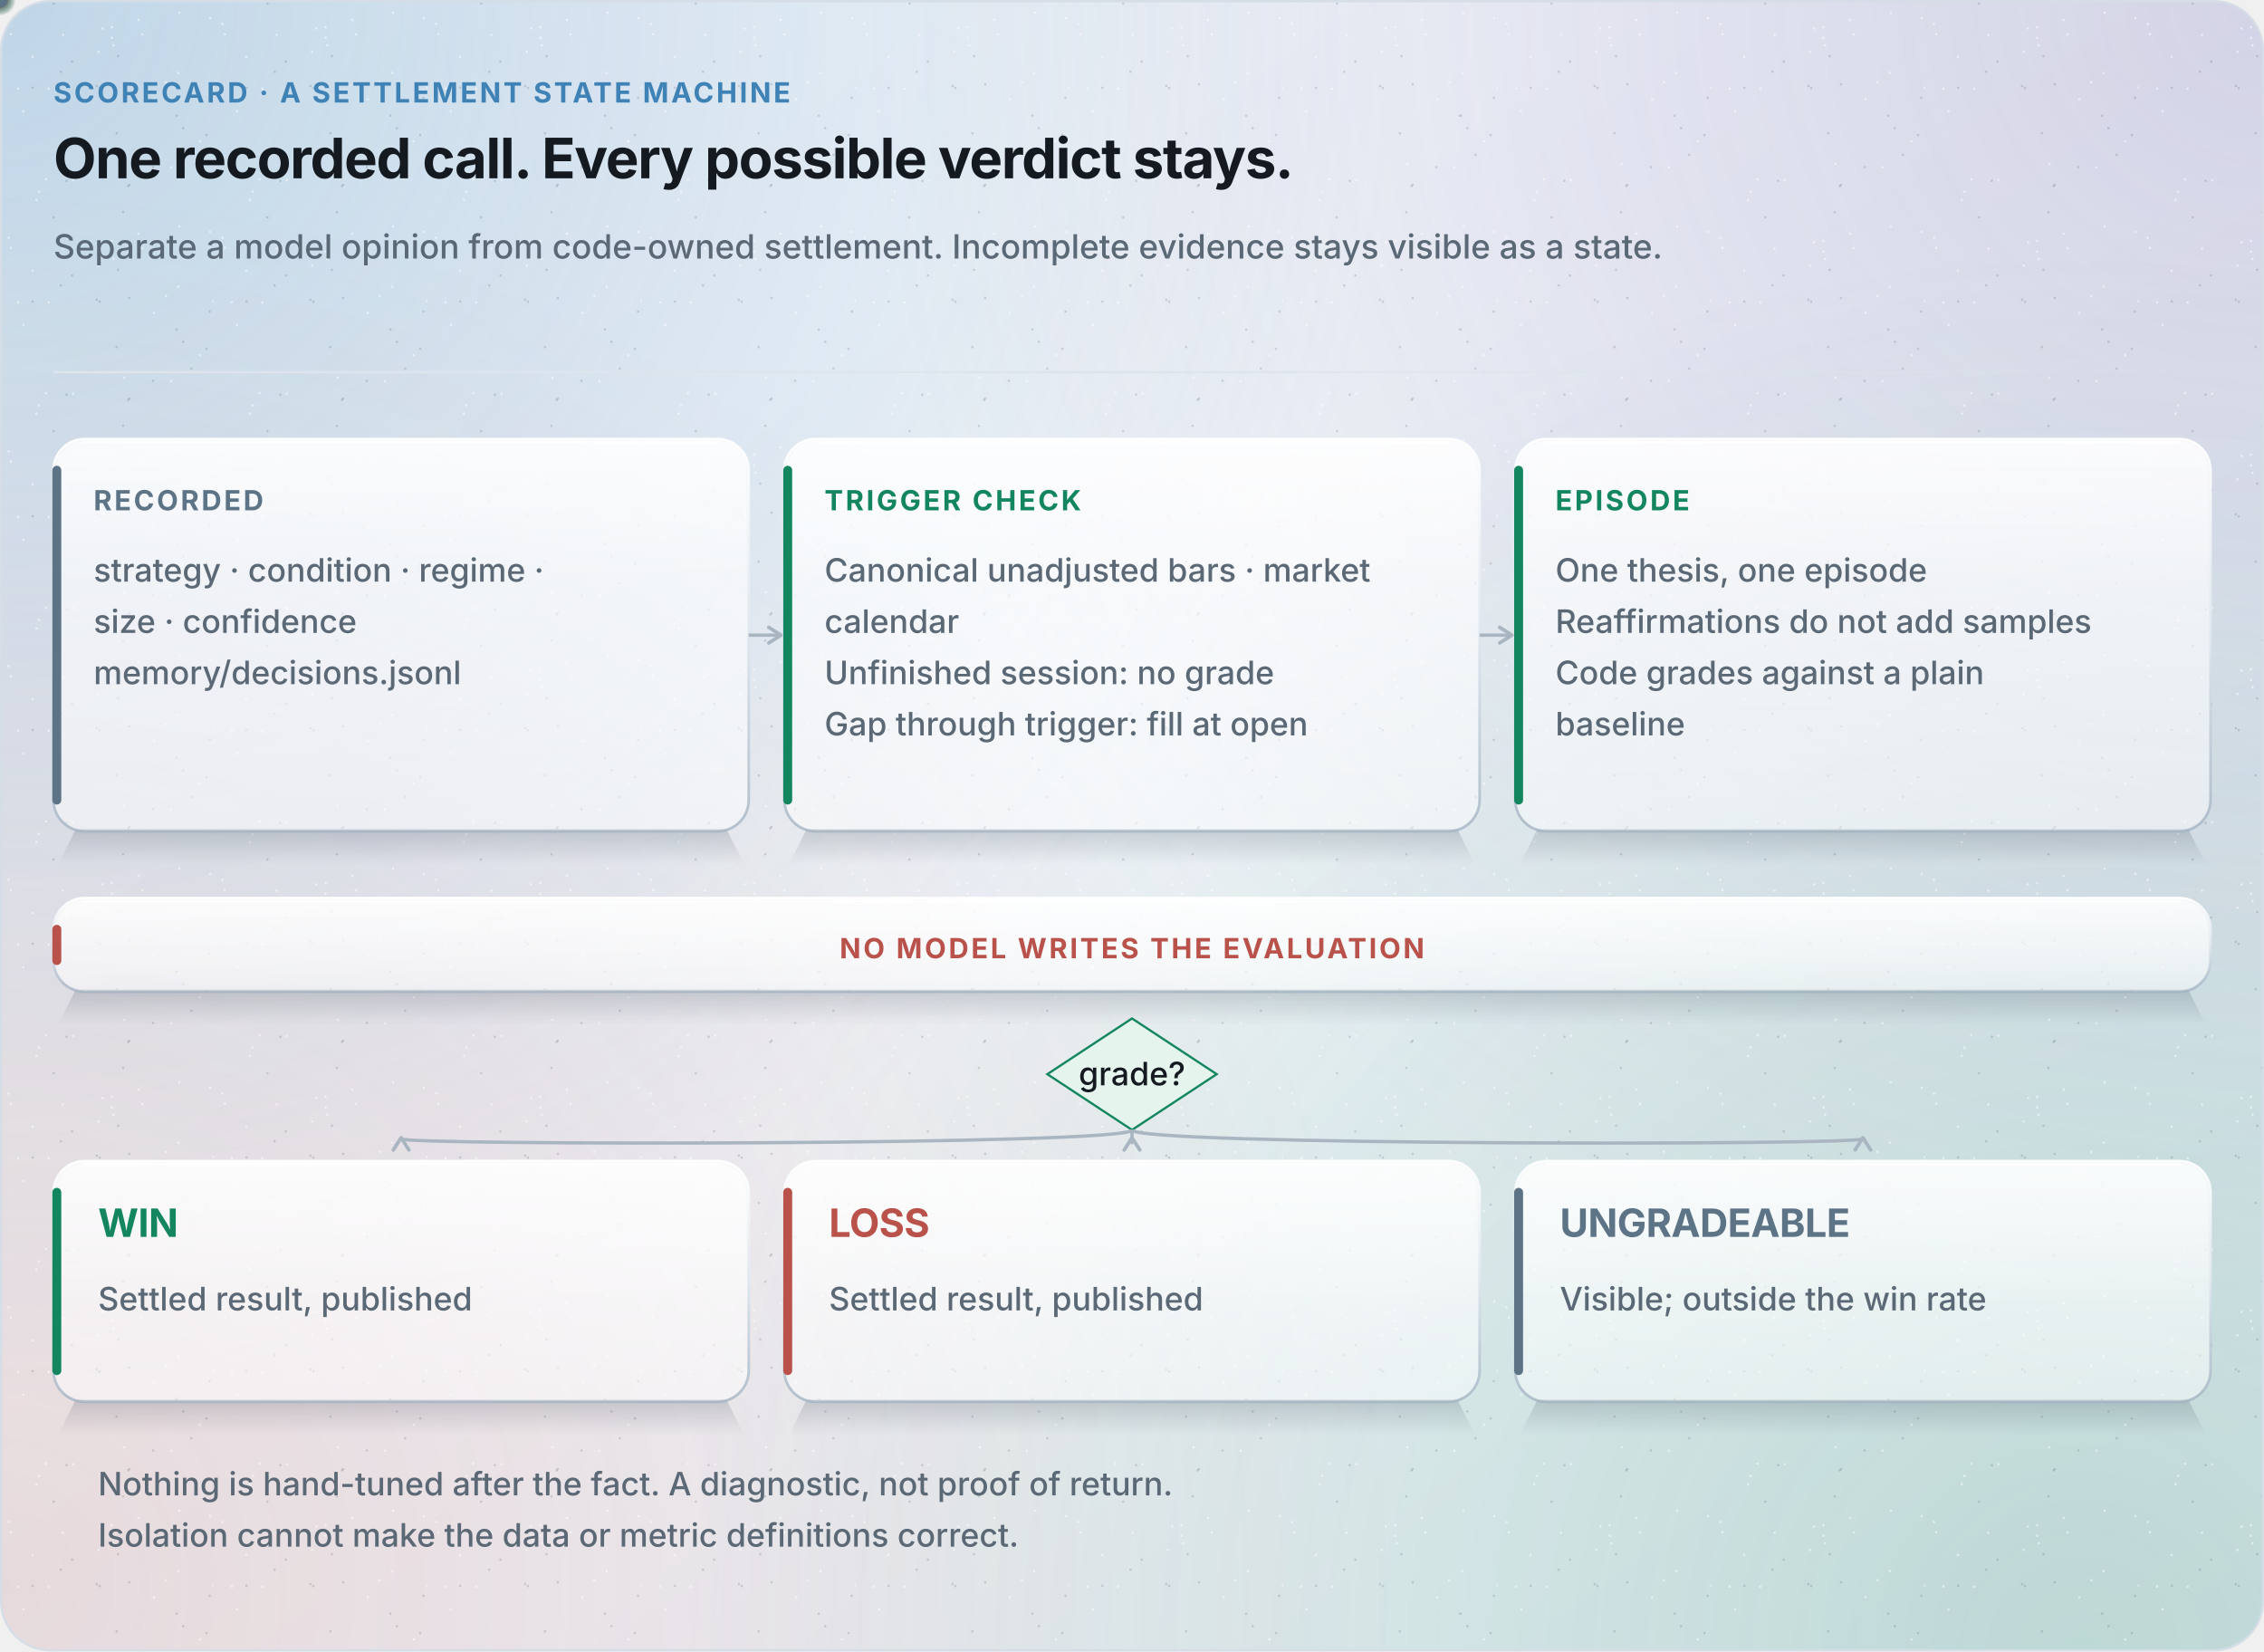
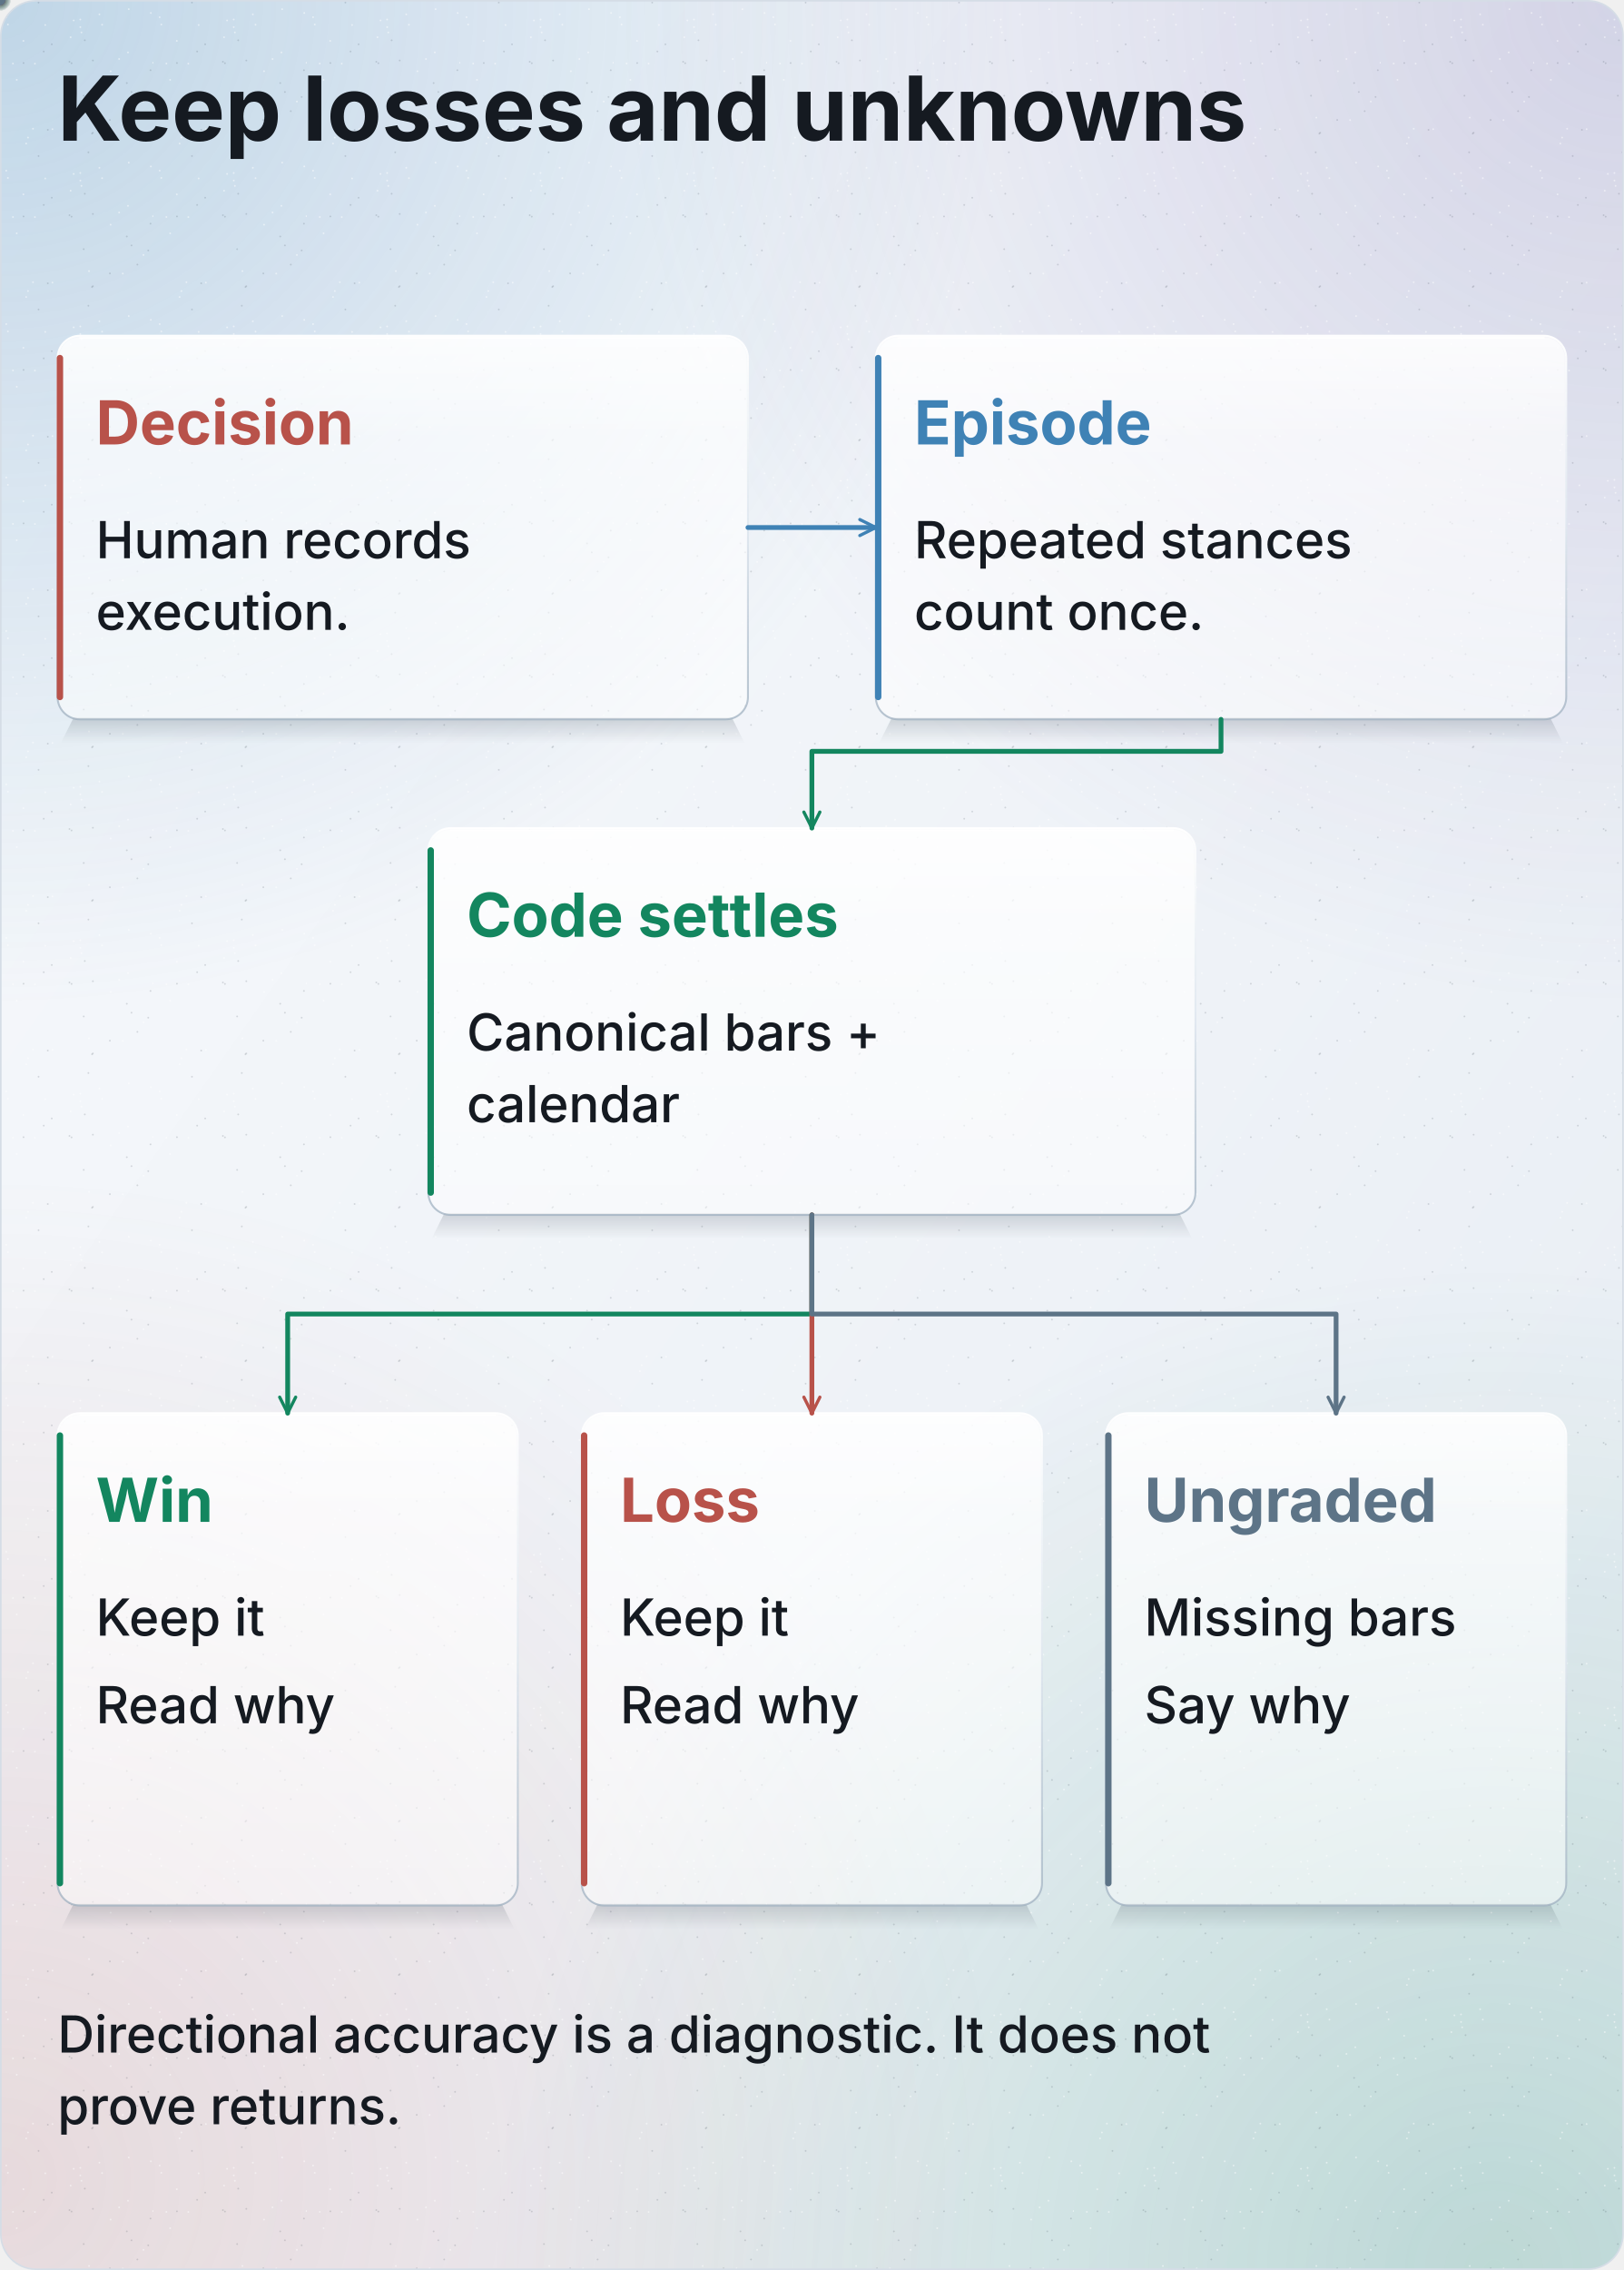
- <svg xmlns="http://www.w3.org/2000/svg" xmlns:xlink="http://www.w3.org/1999/xlink" width="1016" height="741" viewBox="0 0 1016 741" role="img" aria-labelledby="title desc">
+ <svg xmlns="http://www.w3.org/2000/svg" xmlns:xlink="http://www.w3.org/1999/xlink" width="1016" height="1420" viewBox="0 0 1016 1420" role="img" aria-labelledby="title desc">
  <defs>
    <linearGradient id="page" x1="0" y1="0" x2="1" y2="1">
      <stop offset="0" stop-color="#f7f9fc" />
      <stop offset=".6" stop-color="#eef2f7" />
      <stop offset="1" stop-color="#e6ecf3" />
    </linearGradient>
    <radialGradient id="field-blue" cx="0" cy="0" r="629.92" gradientUnits="userSpaceOnUse">
      <stop offset="0" stop-color="#3f82b5" stop-opacity="0.3" />
      <stop offset="1" stop-color="#3f82b5" stop-opacity="0" />
    </radialGradient>
    <radialGradient id="field-violet" cx="1016" cy="0" r="629.92" gradientUnits="userSpaceOnUse">
      <stop offset="0" stop-color="#6f64a8" stop-opacity="0.22" />
      <stop offset="1" stop-color="#6f64a8" stop-opacity="0" />
    </radialGradient>
-     <radialGradient id="field-green" cx="934.72" cy="741" r="629.92" gradientUnits="userSpaceOnUse">
+     <radialGradient id="field-green" cx="934.72" cy="1420" r="629.92" gradientUnits="userSpaceOnUse">
      <stop offset="0" stop-color="#13865f" stop-opacity="0.2" />
      <stop offset="1" stop-color="#13865f" stop-opacity="0" />
    </radialGradient>
-     <radialGradient id="field-warm" cx="0" cy="711.36" r="629.92" gradientUnits="userSpaceOnUse">
+     <radialGradient id="field-warm" cx="0" cy="1363.2" r="629.92" gradientUnits="userSpaceOnUse">
      <stop offset="0" stop-color="#b8524a" stop-opacity="0.16" />
      <stop offset="1" stop-color="#b8524a" stop-opacity="0" />
    </radialGradient>
    <pattern id="grain" width="96" height="96" patternUnits="userSpaceOnUse">
      <circle cx="32.83" cy="80.8" r=".55" fill="#ffffff" fill-opacity=".5" />
      <circle cx="21.85" cy="39.82" r=".55" fill="#ffffff" fill-opacity=".5" />
      <circle cx="29.91" cy="81.24" r=".55" fill="#22303c" fill-opacity=".16" />
      <circle cx="44.21" cy="23.3" r=".55" fill="#ffffff" fill-opacity=".5" />
      <circle cx="94.19" cy="43.92" r=".55" fill="#22303c" fill-opacity=".16" />
      <circle cx="14.73" cy="39.42" r=".55" fill="#22303c" fill-opacity=".16" />
      <circle cx="32.39" cy="27.72" r=".55" fill="#22303c" fill-opacity=".16" />
      <circle cx="44.77" cy="39.54" r=".55" fill="#22303c" fill-opacity=".16" />
      <circle cx="55.71" cy="73.6" r=".55" fill="#ffffff" fill-opacity=".5" />
      <circle cx="80.57" cy="5.74" r=".55" fill="#ffffff" fill-opacity=".5" />
      <circle cx="74.55" cy="36.92" r=".55" fill="#ffffff" fill-opacity=".5" />
      <circle cx="58.13" cy="37.86" r=".55" fill="#22303c" fill-opacity=".16" />
      <circle cx="53.07" cy="25.2" r=".55" fill="#22303c" fill-opacity=".16" />
      <circle cx="27.37" cy="32.22" r=".55" fill="#22303c" fill-opacity=".16" />
      <circle cx="10.47" cy="49.96" r=".55" fill="#ffffff" fill-opacity=".5" />
      <circle cx="24.13" cy="1.62" r=".55" fill="#22303c" fill-opacity=".16" />
      <circle cx="58.11" cy="83.04" r=".55" fill="#22303c" fill-opacity=".16" />
      <circle cx="50.97" cy="20.3" r=".55" fill="#ffffff" fill-opacity=".5" />
      <circle cx="28.31" cy="15.64" r=".55" fill="#ffffff" fill-opacity=".5" />
      <circle cx="82.29" cy="57.54" r=".55" fill="#22303c" fill-opacity=".16" />
      <circle cx="8.11" cy="39.76" r=".55" fill="#ffffff" fill-opacity=".5" />
      <circle cx="50.25" cy="12.22" r=".55" fill="#ffffff" fill-opacity=".5" />
      <circle cx="3.91" cy="10.76" r=".55" fill="#ffffff" fill-opacity=".5" />
      <circle cx="68.77" cy="75.06" r=".55" fill="#22303c" fill-opacity=".16" />
      <circle cx="50.27" cy="16.96" r=".55" fill="#ffffff" fill-opacity=".5" />
      <circle cx="17.53" cy="86.06" r=".55" fill="#ffffff" fill-opacity=".5" />
      <circle cx="79.35" cy="51.96" r=".55" fill="#22303c" fill-opacity=".16" />
      <circle cx="85.97" cy="69.54" r=".55" fill="#22303c" fill-opacity=".16" />
      <circle cx="55.31" cy="95.28" r=".55" fill="#22303c" fill-opacity=".16" />
      <circle cx="20.65" cy="80.54" r=".55" fill="#ffffff" fill-opacity=".5" />
      <circle cx="52.39" cy="59.88" r=".55" fill="#22303c" fill-opacity=".16" />
      <circle cx="62.21" cy="8.98" r=".55" fill="#ffffff" fill-opacity=".5" />
      <circle cx="89.79" cy="63.52" r=".55" fill="#ffffff" fill-opacity=".5" />
      <circle cx="80.09" cy="32.78" r=".55" fill="#ffffff" fill-opacity=".5" />
      <circle cx="4.95" cy="15.32" r=".55" fill="#ffffff" fill-opacity=".5" />
      <circle cx="76.85" cy="75.14" r=".55" fill="#ffffff" fill-opacity=".5" />
      <circle cx="69.23" cy="44.56" r=".55" fill="#ffffff" fill-opacity=".5" />
      <circle cx="57.61" cy="83.58" r=".55" fill="#22303c" fill-opacity=".16" />
      <circle cx="16.39" cy="89.8" r=".55" fill="#ffffff" fill-opacity=".5" />
      <circle cx="92.77" cy="60.66" r=".55" fill="#22303c" fill-opacity=".16" />
      <circle cx="46.11" cy="12.8" r=".55" fill="#ffffff" fill-opacity=".5" />
      <circle cx="14.65" cy="25.58" r=".55" fill="#ffffff" fill-opacity=".5" />
      <circle cx="94.39" cy="8.12" r=".55" fill="#ffffff" fill-opacity=".5" />
      <circle cx="63.89" cy="15.46" r=".55" fill="#ffffff" fill-opacity=".5" />
      <circle cx="43.47" cy="38.64" r=".55" fill="#22303c" fill-opacity=".16" />
      <circle cx="95.85" cy="39.26" r=".55" fill="#ffffff" fill-opacity=".5" />
    </pattern>
    <linearGradient id="glass" x1="0" y1="0" x2="0" y2="1">
      <stop offset="0" stop-color="#ffffff" stop-opacity=".74" />
      <stop offset="1" stop-color="#ffffff" stop-opacity=".48" />
    </linearGradient>
    <linearGradient id="glass-blue" x1="0" y1="0" x2="0" y2="1">
      <stop offset="0" stop-color="#e8f1f8" stop-opacity=".88" />
      <stop offset="1" stop-color="#e8f1f8" stop-opacity=".60" />
    </linearGradient>
    <linearGradient id="glass-green" x1="0" y1="0" x2="0" y2="1">
      <stop offset="0" stop-color="#e6f4ee" stop-opacity=".88" />
      <stop offset="1" stop-color="#e6f4ee" stop-opacity=".60" />
    </linearGradient>
    <linearGradient id="glass-warm" x1="0" y1="0" x2="0" y2="1">
      <stop offset="0" stop-color="#fbecea" stop-opacity=".88" />
      <stop offset="1" stop-color="#fbecea" stop-opacity=".60" />
    </linearGradient>
    <linearGradient id="glass-slate" x1="0" y1="0" x2="0" y2="1">
      <stop offset="0" stop-color="#eaeef2" stop-opacity=".88" />
      <stop offset="1" stop-color="#eaeef2" stop-opacity=".60" />
    </linearGradient>
    <linearGradient id="glass-violet" x1="0" y1="0" x2="0" y2="1">
      <stop offset="0" stop-color="#efedf7" stop-opacity=".88" />
      <stop offset="1" stop-color="#efedf7" stop-opacity=".60" />
    </linearGradient>
    <linearGradient id="sheen" x1="0" y1="0" x2="0" y2="1">
      <stop offset="0" stop-color="#ffffff" stop-opacity=".55" />
      <stop offset="1" stop-color="#ffffff" stop-opacity="0" />
    </linearGradient>
    <linearGradient id="rim" x1="0" y1="0" x2="0" y2="1">
      <stop offset="0" stop-color="#ffffff" stop-opacity=".95" />
      <stop offset=".5" stop-color="#dfe7ef" stop-opacity=".9" />
      <stop offset="1" stop-color="#9fb0c0" stop-opacity=".75" />
    </linearGradient>
    <linearGradient id="lift" x1="0" y1="0" x2="0" y2="1">
      <stop offset="0" stop-color="#1c2b3a" stop-opacity=".17" />
      <stop offset="1" stop-color="#1c2b3a" stop-opacity="0" />
    </linearGradient>
    <linearGradient id="rule" x1="24" y1="0" x2="992" y2="0" gradientUnits="userSpaceOnUse">
      <stop offset=".5" stop-color="#dde4eb" />
      <stop offset="1" stop-color="#dde4eb" stop-opacity="0" />
    </linearGradient>
    <radialGradient id="glow-blue">
      <stop offset=".4" stop-color="#3f82b5" stop-opacity=".36" />
      <stop offset=".72" stop-color="#3f82b5" stop-opacity=".14" />
      <stop offset="1" stop-color="#3f82b5" stop-opacity="0" />
    </radialGradient>
    <radialGradient id="glow-green">
      <stop offset=".4" stop-color="#13865f" stop-opacity=".36" />
      <stop offset=".72" stop-color="#13865f" stop-opacity=".14" />
      <stop offset="1" stop-color="#13865f" stop-opacity="0" />
    </radialGradient>
    <radialGradient id="glow-warm">
      <stop offset=".4" stop-color="#b8524a" stop-opacity=".36" />
      <stop offset=".72" stop-color="#b8524a" stop-opacity=".14" />
      <stop offset="1" stop-color="#b8524a" stop-opacity="0" />
    </radialGradient>
    <radialGradient id="glow-slate">
      <stop offset=".4" stop-color="#5d7487" stop-opacity=".36" />
      <stop offset=".72" stop-color="#5d7487" stop-opacity=".14" />
      <stop offset="1" stop-color="#5d7487" stop-opacity="0" />
    </radialGradient>
    <radialGradient id="glow-violet">
      <stop offset=".4" stop-color="#6f64a8" stop-opacity=".36" />
      <stop offset=".72" stop-color="#6f64a8" stop-opacity=".14" />
      <stop offset="1" stop-color="#6f64a8" stop-opacity="0" />
    </radialGradient>
+     <marker id="arrow-blue" markerWidth="14" markerHeight="14" refX="12" refY="7" orient="auto" markerUnits="userSpaceOnUse">
+       <path d="M2 2L12 7L2 12" fill="none" stroke="#3f82b5" stroke-width="2" stroke-linecap="round" stroke-linejoin="round" />
+     </marker>
    <marker id="arr" markerWidth="10" markerHeight="10" refX="6" refY="5" orient="auto" markerUnits="userSpaceOnUse">
      <path d="M1 1.5L6.5 5L1 8.5" fill="none" stroke="#a9b6c2" stroke-width="1.6" stroke-linecap="round" stroke-linejoin="round" />
    </marker>
-     <style>text{font-family:-apple-system,BlinkMacSystemFont,"SF Pro Text","Segoe UI",Inter,Roboto,"Helvetica Neue",Arial,sans-serif}.kick{font-size:12.5px;font-weight:700}.title{font-size:25px;font-weight:750}.sub{font-size:15px;font-weight:450}.h{font-size:17.5px;font-weight:700}.b{font-size:15px;font-weight:450}.m{font-size:14.5px;font-weight:450}.code{font-size:13.5px;font-weight:500}.tag{font-size:11.5px;font-weight:700}.kick{letter-spacing:1.1px}.title{letter-spacing:-.5px}.h{letter-spacing:-.2px}.tag{letter-spacing:.9px}.code{font-family:ui-monospace,SFMono-Regular,Menlo,Consolas,"Liberation Mono",monospace}.breathe{animation:breathe 2.4s ease-in-out infinite}@keyframes breathe{50%{opacity:.35}}@media (prefers-reduced-motion:reduce){.pulse{display:none}.breathe,.sweep{animation:none}}</style>
+     <marker id="arrow-green" markerWidth="14" markerHeight="14" refX="12" refY="7" orient="auto" markerUnits="userSpaceOnUse">
+       <path d="M2 2L12 7L2 12" fill="none" stroke="#13865f" stroke-width="2" stroke-linecap="round" stroke-linejoin="round" />
+     </marker>
+     <marker id="arr" markerWidth="10" markerHeight="10" refX="6" refY="5" orient="auto" markerUnits="userSpaceOnUse">
+       <path d="M1 1.5L6.5 5L1 8.5" fill="none" stroke="#a9b6c2" stroke-width="1.6" stroke-linecap="round" stroke-linejoin="round" />
+     </marker>
+     <marker id="arrow-warm" markerWidth="14" markerHeight="14" refX="12" refY="7" orient="auto" markerUnits="userSpaceOnUse">
+       <path d="M2 2L12 7L2 12" fill="none" stroke="#b8524a" stroke-width="2" stroke-linecap="round" stroke-linejoin="round" />
+     </marker>
+     <marker id="arr" markerWidth="10" markerHeight="10" refX="6" refY="5" orient="auto" markerUnits="userSpaceOnUse">
+       <path d="M1 1.5L6.5 5L1 8.5" fill="none" stroke="#a9b6c2" stroke-width="1.6" stroke-linecap="round" stroke-linejoin="round" />
+     </marker>
+     <marker id="arrow-slate" markerWidth="14" markerHeight="14" refX="12" refY="7" orient="auto" markerUnits="userSpaceOnUse">
+       <path d="M2 2L12 7L2 12" fill="none" stroke="#5d7487" stroke-width="2" stroke-linecap="round" stroke-linejoin="round" />
+     </marker>
+     <marker id="arr" markerWidth="10" markerHeight="10" refX="6" refY="5" orient="auto" markerUnits="userSpaceOnUse">
+       <path d="M1 1.5L6.5 5L1 8.5" fill="none" stroke="#a9b6c2" stroke-width="1.6" stroke-linecap="round" stroke-linejoin="round" />
+     </marker>
+     <marker id="arrow-violet" markerWidth="14" markerHeight="14" refX="12" refY="7" orient="auto" markerUnits="userSpaceOnUse">
+       <path d="M2 2L12 7L2 12" fill="none" stroke="#6f64a8" stroke-width="2" stroke-linecap="round" stroke-linejoin="round" />
+     </marker>
+     <style>text{font-family:-apple-system,BlinkMacSystemFont,"SF Pro Text","Segoe UI",Inter,Roboto,"Helvetica Neue",Arial,sans-serif}.kick{font-size:12.5px;font-weight:700}.title{font-size:25px;font-weight:750}.sub{font-size:15px;font-weight:450}.h{font-size:17.5px;font-weight:700}.b{font-size:15px;font-weight:450}.m{font-size:14.5px;font-weight:450}.code{font-size:13.5px;font-weight:500}.tag{font-size:11.5px;font-weight:700}.display{font-size:56px;font-weight:750}.heading{font-size:38px;font-weight:700}.body{font-size:32px;font-weight:450}.mono{font-size:32px;font-weight:500}.overview{font-size:46px;font-weight:450}.overview_h{font-size:48px;font-weight:700}.overview_title{font-size:68px;font-weight:750}.kick{letter-spacing:1.1px}.title{letter-spacing:-.5px}.h{letter-spacing:-.2px}.tag{letter-spacing:.9px}.code,.mono{font-family:ui-monospace,SFMono-Regular,Menlo,Consolas,"Liberation Mono",monospace}.breathe{animation:breathe 2.4s ease-in-out infinite}@keyframes breathe{50%{opacity:.35}}@media (prefers-reduced-motion:reduce){.pulse{display:none}.breathe,.sweep{animation:none}}</style>
  </defs>
-   <rect x=".5" y=".5" width="1015" height="740" rx="22" fill="url(#page)" />
-   <rect x=".5" y=".5" width="1015" height="740" rx="22" fill="url(#field-blue)" />
-   <rect x=".5" y=".5" width="1015" height="740" rx="22" fill="url(#field-violet)" />
-   <rect x=".5" y=".5" width="1015" height="740" rx="22" fill="url(#field-green)" />
-   <rect x=".5" y=".5" width="1015" height="740" rx="22" fill="url(#field-warm)" />
-   <rect x=".5" y=".5" width="1015" height="740" rx="22" fill="url(#grain)" stroke="#d5dde6" />
-   <text x="24" y="46" class="kick">
-     <tspan fill="#3f82b5">SCORECARD · A SETTLEMENT STATE MACHINE</tspan>
-   </text>
-   <text x="24" y="80" class="title">
-     <tspan fill="#151a21">One recorded call. Every possible verdict stays.</tspan>
-   </text>
-   <text x="24" y="116" class="sub">
-     <tspan fill="#5b6875">Separate a model opinion from code-owned settlement. Incomplete evidence stays visible as a state.</tspan>
-   </text>
-   <path d="M24 167H992" stroke="url(#rule)" />
-   <path d="M34 372H326L334 388H26Z" fill="url(#lift)" />
-   <rect x="24" y="197" width="312" height="176" rx="14" fill="url(#glass)" stroke="url(#rim)" stroke-width="1.2" />
-   <rect class="sheen" x="25" y="198" width="310" height="64" rx="13" fill="url(#sheen)" />
-   <path d="M38 198.4H322" stroke="#ffffff" stroke-opacity=".95" stroke-linecap="round" />
-   <path d="M25.5 211V359" stroke="#5d7487" stroke-width="4" stroke-linecap="round" />
-   <text x="42" y="229" class="kick">
-     <tspan fill="#5d7487">RECORDED</tspan>
-   </text>
-   <text x="42" y="261" class="m">
-     <tspan fill="#5b6875">strategy · condition · regime ·</tspan>
-   </text>
-   <text x="42" y="284" class="m">
-     <tspan fill="#5b6875">size · confidence</tspan>
-   </text>
-   <text x="42" y="307" class="m">
-     <tspan fill="#5b6875">memory/decisions.jsonl</tspan>
-   </text>
-   <path d="M362 372H654L662 388H354Z" fill="url(#lift)" />
-   <rect x="352" y="197" width="312" height="176" rx="14" fill="url(#glass)" stroke="url(#rim)" stroke-width="1.2" />
-   <rect class="sheen" x="353" y="198" width="310" height="64" rx="13" fill="url(#sheen)" />
-   <path d="M366 198.4H650" stroke="#ffffff" stroke-opacity=".95" stroke-linecap="round" />
-   <path d="M353.5 211V359" stroke="#13865f" stroke-width="4" stroke-linecap="round" />
-   <text x="370" y="229" class="kick">
-     <tspan fill="#13865f">TRIGGER CHECK</tspan>
-   </text>
-   <text x="370" y="261" class="m">
-     <tspan fill="#5b6875">Canonical unadjusted bars · market</tspan>
-   </text>
-   <text x="370" y="284" class="m">
-     <tspan fill="#5b6875">calendar</tspan>
-   </text>
-   <text x="370" y="307" class="m">
-     <tspan fill="#5b6875">Unfinished session: no grade</tspan>
-   </text>
-   <text x="370" y="330" class="m">
-     <tspan fill="#5b6875">Gap through trigger: fill at open</tspan>
-   </text>
-   <path id="w1" d="M336 285.0H350" fill="none" stroke="#a9b6c2" stroke-width="1.5" marker-end="url(#arr)" />
-   <circle class="pulse" r="7" fill="url(#glow-green)">
-     <animateMotion dur="2.2s" begin="0.00s" repeatCount="indefinite" keyPoints="0;1" keyTimes="0;1" calcMode="spline" keySplines=".45 0 .55 1">
-       <mpath href="#w1" xlink:href="#w1" />
-     </animateMotion>
-   </circle>
-   <circle class="pulse" r="3.4" fill="#13865f">
-     <animateMotion dur="2.2s" begin="0.00s" repeatCount="indefinite" keyPoints="0;1" keyTimes="0;1" calcMode="spline" keySplines=".45 0 .55 1">
-       <mpath href="#w1" xlink:href="#w1" />
-     </animateMotion>
-   </circle>
-   <path d="M690 372H982L990 388H682Z" fill="url(#lift)" />
-   <rect x="680" y="197" width="312" height="176" rx="14" fill="url(#glass)" stroke="url(#rim)" stroke-width="1.2" />
-   <rect class="sheen" x="681" y="198" width="310" height="64" rx="13" fill="url(#sheen)" />
-   <path d="M694 198.4H978" stroke="#ffffff" stroke-opacity=".95" stroke-linecap="round" />
-   <path d="M681.5 211V359" stroke="#13865f" stroke-width="4" stroke-linecap="round" />
-   <text x="698" y="229" class="kick">
-     <tspan fill="#13865f">EPISODE</tspan>
-   </text>
-   <text x="698" y="261" class="m">
-     <tspan fill="#5b6875">One thesis, one episode</tspan>
-   </text>
-   <text x="698" y="284" class="m">
-     <tspan fill="#5b6875">Reaffirmations do not add samples</tspan>
-   </text>
-   <text x="698" y="307" class="m">
-     <tspan fill="#5b6875">Code grades against a plain</tspan>
-   </text>
-   <text x="698" y="330" class="m">
-     <tspan fill="#5b6875">baseline</tspan>
-   </text>
-   <path id="w2" d="M664 285.0H678" fill="none" stroke="#a9b6c2" stroke-width="1.5" marker-end="url(#arr)" />
-   <circle class="pulse" r="7" fill="url(#glow-green)">
-     <animateMotion dur="2.2s" begin="0.00s" repeatCount="indefinite" keyPoints="0;1" keyTimes="0;1" calcMode="spline" keySplines=".45 0 .55 1">
-       <mpath href="#w2" xlink:href="#w2" />
-     </animateMotion>
-   </circle>
-   <circle class="pulse" r="3.4" fill="#13865f">
-     <animateMotion dur="2.2s" begin="0.00s" repeatCount="indefinite" keyPoints="0;1" keyTimes="0;1" calcMode="spline" keySplines=".45 0 .55 1">
-       <mpath href="#w2" xlink:href="#w2" />
-     </animateMotion>
-   </circle>
-   <path d="M34 444H982L990 460H26Z" fill="url(#lift)" />
-   <rect x="24" y="403" width="968" height="42" rx="14" fill="url(#glass)" stroke="url(#rim)" stroke-width="1.2" />
-   <rect class="sheen" x="25" y="404" width="966" height="40" rx="13" fill="url(#sheen)" />
-   <path d="M38 404.4H978" stroke="#ffffff" stroke-opacity=".95" stroke-linecap="round" />
-   <path d="M25.5 417V431" stroke="#b8524a" stroke-width="4" stroke-linecap="round" />
-   <text x="508" y="430" class="kick" text-anchor="middle">
-     <tspan fill="#b8524a">NO MODEL WRITES THE EVALUATION</tspan>
-   </text>
-   <path d="M508.0 457L546.0 482L508.0 507L470.0 482Z" fill="#e6f4ee" stroke="#13865f" />
-   <text x="508" y="487" class="m" text-anchor="middle">
-     <tspan fill="#151a21">grade?</tspan>
-   </text>
-   <path id="w3" d="M508 507C508 514 180 514 180 511" fill="none" stroke="#a9b6c2" stroke-width="1.5" marker-end="url(#arr)" />
-   <circle class="pulse" r="7" fill="url(#glow-green)">
-     <animateMotion dur="2.2s" begin="-0.00s" repeatCount="indefinite" keyPoints="0;1" keyTimes="0;1" calcMode="spline" keySplines=".45 0 .55 1">
-       <mpath href="#w3" xlink:href="#w3" />
-     </animateMotion>
-   </circle>
-   <circle class="pulse" r="3.4" fill="#13865f">
-     <animateMotion dur="2.2s" begin="-0.00s" repeatCount="indefinite" keyPoints="0;1" keyTimes="0;1" calcMode="spline" keySplines=".45 0 .55 1">
-       <mpath href="#w3" xlink:href="#w3" />
-     </animateMotion>
-   </circle>
-   <path d="M34 628H326L334 644H26Z" fill="url(#lift)" />
-   <rect x="24" y="521" width="312" height="108" rx="14" fill="url(#glass)" stroke="url(#rim)" stroke-width="1.2" />
-   <rect class="sheen" x="25" y="522" width="310" height="64" rx="13" fill="url(#sheen)" />
-   <path d="M38 522.4H322" stroke="#ffffff" stroke-opacity=".95" stroke-linecap="round" />
-   <path d="M25.5 535V615" stroke="#13865f" stroke-width="4" stroke-linecap="round" />
-   <text x="44" y="555" class="h">
-     <tspan fill="#13865f">WIN</tspan>
-   </text>
-   <text x="44" y="588" class="m">
-     <tspan fill="#5b6875">Settled result, published</tspan>
-   </text>
-   <path id="w4" d="M508 507C508 514 508 514 508 511" fill="none" stroke="#a9b6c2" stroke-width="1.5" marker-end="url(#arr)" />
-   <circle class="pulse" r="7" fill="url(#glow-warm)">
-     <animateMotion dur="2.2s" begin="-0.70s" repeatCount="indefinite" keyPoints="0;1" keyTimes="0;1" calcMode="spline" keySplines=".45 0 .55 1">
-       <mpath href="#w4" xlink:href="#w4" />
-     </animateMotion>
-   </circle>
-   <circle class="pulse" r="3.4" fill="#b8524a">
-     <animateMotion dur="2.2s" begin="-0.70s" repeatCount="indefinite" keyPoints="0;1" keyTimes="0;1" calcMode="spline" keySplines=".45 0 .55 1">
-       <mpath href="#w4" xlink:href="#w4" />
-     </animateMotion>
-   </circle>
-   <path d="M362 628H654L662 644H354Z" fill="url(#lift)" />
-   <rect x="352" y="521" width="312" height="108" rx="14" fill="url(#glass)" stroke="url(#rim)" stroke-width="1.2" />
-   <rect class="sheen" x="353" y="522" width="310" height="64" rx="13" fill="url(#sheen)" />
-   <path d="M366 522.4H650" stroke="#ffffff" stroke-opacity=".95" stroke-linecap="round" />
-   <path d="M353.5 535V615" stroke="#b8524a" stroke-width="4" stroke-linecap="round" />
-   <text x="372" y="555" class="h">
-     <tspan fill="#b8524a">LOSS</tspan>
-   </text>
-   <text x="372" y="588" class="m">
-     <tspan fill="#5b6875">Settled result, published</tspan>
-   </text>
-   <path id="w5" d="M508 507C508 514 836 514 836 511" fill="none" stroke="#a9b6c2" stroke-width="1.5" marker-end="url(#arr)" />
-   <circle class="pulse" r="7" fill="url(#glow-slate)">
-     <animateMotion dur="2.2s" begin="-1.40s" repeatCount="indefinite" keyPoints="0;1" keyTimes="0;1" calcMode="spline" keySplines=".45 0 .55 1">
-       <mpath href="#w5" xlink:href="#w5" />
-     </animateMotion>
-   </circle>
-   <circle class="pulse" r="3.4" fill="#5d7487">
-     <animateMotion dur="2.2s" begin="-1.40s" repeatCount="indefinite" keyPoints="0;1" keyTimes="0;1" calcMode="spline" keySplines=".45 0 .55 1">
-       <mpath href="#w5" xlink:href="#w5" />
-     </animateMotion>
-   </circle>
-   <path d="M690 628H982L990 644H682Z" fill="url(#lift)" />
-   <rect x="680" y="521" width="312" height="108" rx="14" fill="url(#glass)" stroke="url(#rim)" stroke-width="1.2" />
-   <rect class="sheen" x="681" y="522" width="310" height="64" rx="13" fill="url(#sheen)" />
-   <path d="M694 522.4H978" stroke="#ffffff" stroke-opacity=".95" stroke-linecap="round" />
-   <path d="M681.5 535V615" stroke="#5d7487" stroke-width="4" stroke-linecap="round" />
-   <text x="700" y="555" class="h">
-     <tspan fill="#5d7487">UNGRADEABLE</tspan>
-   </text>
-   <text x="700" y="588" class="m">
-     <tspan fill="#5b6875">Visible; outside the win rate</tspan>
-   </text>
-   <text x="44" y="671" class="m">
-     <tspan fill="#5b6875">Nothing is hand-tuned after the fact. A diagnostic, not proof of return.</tspan>
-   </text>
-   <text x="44" y="694" class="m">
-     <tspan fill="#5b6875">Isolation cannot make the data or metric definitions correct.</tspan>
-   </text>
+   <rect x=".5" y=".5" width="1015" height="1419" rx="22" fill="url(#page)" />
+   <rect x=".5" y=".5" width="1015" height="1419" rx="22" fill="url(#field-blue)" />
+   <rect x=".5" y=".5" width="1015" height="1419" rx="22" fill="url(#field-violet)" />
+   <rect x=".5" y=".5" width="1015" height="1419" rx="22" fill="url(#field-green)" />
+   <rect x=".5" y=".5" width="1015" height="1419" rx="22" fill="url(#field-warm)" />
+   <rect x=".5" y=".5" width="1015" height="1419" rx="22" fill="url(#grain)" stroke="#d5dde6" />
+   <g data-diagram="scorecard">
+     <text x="36" y="88" class="display">
+       <tspan fill="#151a21">Keep losses and unknowns</tspan>
+     </text>
+     <g>
+       <path d="M46 449H458L466 465H38Z" fill="url(#lift)" />
+       <rect data-node="decision" x="36" y="210" width="432" height="240" rx="14" fill="url(#glass)" stroke="url(#rim)" stroke-width="1.2" />
+       <rect class="sheen" x="37" y="211" width="430" height="64" rx="13" fill="url(#sheen)" />
+       <path d="M50 211.4H454" stroke="#ffffff" stroke-opacity=".95" stroke-linecap="round" />
+       <path d="M37.5 224V436" stroke="#b8524a" stroke-width="4" stroke-linecap="round" />
+       <text data-in="decision" x="60" y="278" class="heading">
+         <tspan fill="#b8524a">Decision</tspan>
+       </text>
+       <text data-in="decision" x="60" y="349.2" class="body">
+         <tspan fill="#151a21">Human records</tspan>
+       </text>
+       <text data-in="decision" x="60" y="394" class="body">
+         <tspan fill="#151a21">execution.</tspan>
+       </text>
+     </g>
+     <g>
+       <path d="M558 449H970L978 465H550Z" fill="url(#lift)" />
+       <rect data-node="episode" x="548" y="210" width="432" height="240" rx="14" fill="url(#glass)" stroke="url(#rim)" stroke-width="1.2" />
+       <rect class="sheen" x="549" y="211" width="430" height="64" rx="13" fill="url(#sheen)" />
+       <path d="M562 211.4H966" stroke="#ffffff" stroke-opacity=".95" stroke-linecap="round" />
+       <path d="M549.5 224V436" stroke="#3f82b5" stroke-width="4" stroke-linecap="round" />
+       <text data-in="episode" x="572" y="278" class="heading">
+         <tspan fill="#3f82b5">Episode</tspan>
+       </text>
+       <text data-in="episode" x="572" y="349.2" class="body">
+         <tspan fill="#151a21">Repeated stances</tspan>
+       </text>
+       <text data-in="episode" x="572" y="394" class="body">
+         <tspan fill="#151a21">count once.</tspan>
+       </text>
+     </g>
+     <path data-from="decision:right" data-to="episode:left" id="w1" d="M468 330 L548 330" fill="none" stroke="#3f82b5" stroke-width="3" stroke-linecap="round" stroke-linejoin="round" marker-end="url(#arrow-blue)" />
+     <circle class="pulse" r="7" fill="url(#glow-blue)">
+       <animateMotion dur="2.2s" begin="0.00s" repeatCount="indefinite" keyPoints="0;1" keyTimes="0;1" calcMode="spline" keySplines=".45 0 .55 1">
+         <mpath href="#w1" xlink:href="#w1" />
+       </animateMotion>
+     </circle>
+     <circle class="pulse" r="3.4" fill="#3f82b5">
+       <animateMotion dur="2.2s" begin="0.00s" repeatCount="indefinite" keyPoints="0;1" keyTimes="0;1" calcMode="spline" keySplines=".45 0 .55 1">
+         <mpath href="#w1" xlink:href="#w1" />
+       </animateMotion>
+     </circle>
+     <g>
+       <path d="M278 759H738L746 775H270Z" fill="url(#lift)" />
+       <rect data-node="settle" x="268" y="518" width="480" height="242" rx="14" fill="url(#glass)" stroke="url(#rim)" stroke-width="1.2" />
+       <rect class="sheen" x="269" y="519" width="478" height="64" rx="13" fill="url(#sheen)" />
+       <path d="M282 519.4H734" stroke="#ffffff" stroke-opacity=".95" stroke-linecap="round" />
+       <path d="M269.5 532V746" stroke="#13865f" stroke-width="4" stroke-linecap="round" />
+       <text data-in="settle" x="292" y="586" class="heading">
+         <tspan fill="#13865f">Code settles</tspan>
+       </text>
+       <text data-in="settle" x="292" y="657.2" class="body">
+         <tspan fill="#151a21">Canonical bars +</tspan>
+       </text>
+       <text data-in="settle" x="292" y="702" class="body">
+         <tspan fill="#151a21">calendar</tspan>
+       </text>
+     </g>
+     <path data-from="episode:bottom" data-to="settle:top" id="w2" d="M764 450 L764 470 L508 470 L508 518" fill="none" stroke="#13865f" stroke-width="3" stroke-linecap="round" stroke-linejoin="round" marker-end="url(#arrow-green)" />
+     <circle class="pulse" r="7" fill="url(#glow-green)">
+       <animateMotion dur="2.2s" begin="0.00s" repeatCount="indefinite" keyPoints="0;1" keyTimes="0;1" calcMode="spline" keySplines=".45 0 .55 1">
+         <mpath href="#w2" xlink:href="#w2" />
+       </animateMotion>
+     </circle>
+     <circle class="pulse" r="3.4" fill="#13865f">
+       <animateMotion dur="2.2s" begin="0.00s" repeatCount="indefinite" keyPoints="0;1" keyTimes="0;1" calcMode="spline" keySplines=".45 0 .55 1">
+         <mpath href="#w2" xlink:href="#w2" />
+       </animateMotion>
+     </circle>
+     <g>
+       <path d="M46 1191H314L322 1207H38Z" fill="url(#lift)" />
+       <rect data-node="win" x="36" y="884" width="288" height="308" rx="14" fill="url(#glass)" stroke="url(#rim)" stroke-width="1.2" />
+       <rect class="sheen" x="37" y="885" width="286" height="64" rx="13" fill="url(#sheen)" />
+       <path d="M50 885.4H310" stroke="#ffffff" stroke-opacity=".95" stroke-linecap="round" />
+       <path d="M37.5 898V1178" stroke="#13865f" stroke-width="4" stroke-linecap="round" />
+       <text data-in="win" x="60" y="952" class="heading">
+         <tspan fill="#13865f">Win</tspan>
+       </text>
+       <text data-in="win" x="60" y="1023.2" class="body">
+         <tspan fill="#151a21">Keep it</tspan>
+       </text>
+       <text data-in="win" x="60" y="1078" class="body">
+         <tspan fill="#151a21">Read why</tspan>
+       </text>
+     </g>
+     <path data-from="settle:bottom" data-to="win:top" id="w3" d="M508 760 L508 822 L180 822 L180 884" fill="none" stroke="#13865f" stroke-width="3" stroke-linecap="round" stroke-linejoin="round" marker-end="url(#arrow-green)" />
+     <circle class="pulse" r="7" fill="url(#glow-green)">
+       <animateMotion dur="2.2s" begin="0.00s" repeatCount="indefinite" keyPoints="0;1" keyTimes="0;1" calcMode="spline" keySplines=".45 0 .55 1">
+         <mpath href="#w3" xlink:href="#w3" />
+       </animateMotion>
+     </circle>
+     <circle class="pulse" r="3.4" fill="#13865f">
+       <animateMotion dur="2.2s" begin="0.00s" repeatCount="indefinite" keyPoints="0;1" keyTimes="0;1" calcMode="spline" keySplines=".45 0 .55 1">
+         <mpath href="#w3" xlink:href="#w3" />
+       </animateMotion>
+     </circle>
+     <g>
+       <path d="M374 1191H642L650 1207H366Z" fill="url(#lift)" />
+       <rect data-node="loss" x="364" y="884" width="288" height="308" rx="14" fill="url(#glass)" stroke="url(#rim)" stroke-width="1.2" />
+       <rect class="sheen" x="365" y="885" width="286" height="64" rx="13" fill="url(#sheen)" />
+       <path d="M378 885.4H638" stroke="#ffffff" stroke-opacity=".95" stroke-linecap="round" />
+       <path d="M365.5 898V1178" stroke="#b8524a" stroke-width="4" stroke-linecap="round" />
+       <text data-in="loss" x="388" y="952" class="heading">
+         <tspan fill="#b8524a">Loss</tspan>
+       </text>
+       <text data-in="loss" x="388" y="1023.2" class="body">
+         <tspan fill="#151a21">Keep it</tspan>
+       </text>
+       <text data-in="loss" x="388" y="1078" class="body">
+         <tspan fill="#151a21">Read why</tspan>
+       </text>
+     </g>
+     <path data-from="settle:bottom" data-to="loss:top" id="w4" d="M508 760 L508 822 L508 822 L508 884" fill="none" stroke="#b8524a" stroke-width="3" stroke-linecap="round" stroke-linejoin="round" marker-end="url(#arrow-warm)" />
+     <circle class="pulse" r="7" fill="url(#glow-warm)">
+       <animateMotion dur="2.2s" begin="0.00s" repeatCount="indefinite" keyPoints="0;1" keyTimes="0;1" calcMode="spline" keySplines=".45 0 .55 1">
+         <mpath href="#w4" xlink:href="#w4" />
+       </animateMotion>
+     </circle>
+     <circle class="pulse" r="3.4" fill="#b8524a">
+       <animateMotion dur="2.2s" begin="0.00s" repeatCount="indefinite" keyPoints="0;1" keyTimes="0;1" calcMode="spline" keySplines=".45 0 .55 1">
+         <mpath href="#w4" xlink:href="#w4" />
+       </animateMotion>
+     </circle>
+     <g>
+       <path d="M702 1191H970L978 1207H694Z" fill="url(#lift)" />
+       <rect data-node="unknown" x="692" y="884" width="288" height="308" rx="14" fill="url(#glass)" stroke="url(#rim)" stroke-width="1.2" />
+       <rect class="sheen" x="693" y="885" width="286" height="64" rx="13" fill="url(#sheen)" />
+       <path d="M706 885.4H966" stroke="#ffffff" stroke-opacity=".95" stroke-linecap="round" />
+       <path d="M693.5 898V1178" stroke="#5d7487" stroke-width="4" stroke-linecap="round" />
+       <text data-in="unknown" x="716" y="952" class="heading">
+         <tspan fill="#5d7487">Ungraded</tspan>
+       </text>
+       <text data-in="unknown" x="716" y="1023.2" class="body">
+         <tspan fill="#151a21">Missing bars</tspan>
+       </text>
+       <text data-in="unknown" x="716" y="1078" class="body">
+         <tspan fill="#151a21">Say why</tspan>
+       </text>
+     </g>
+     <path data-from="settle:bottom" data-to="unknown:top" id="w5" d="M508 760 L508 822 L836 822 L836 884" fill="none" stroke="#5d7487" stroke-width="3" stroke-linecap="round" stroke-linejoin="round" marker-end="url(#arrow-slate)" />
+     <circle class="pulse" r="7" fill="url(#glow-slate)">
+       <animateMotion dur="2.2s" begin="0.00s" repeatCount="indefinite" keyPoints="0;1" keyTimes="0;1" calcMode="spline" keySplines=".45 0 .55 1">
+         <mpath href="#w5" xlink:href="#w5" />
+       </animateMotion>
+     </circle>
+     <circle class="pulse" r="3.4" fill="#5d7487">
+       <animateMotion dur="2.2s" begin="0.00s" repeatCount="indefinite" keyPoints="0;1" keyTimes="0;1" calcMode="spline" keySplines=".45 0 .55 1">
+         <mpath href="#w5" xlink:href="#w5" />
+       </animateMotion>
+     </circle>
+     <text x="36" y="1284" class="body">
+       <tspan fill="#151a21">Directional accuracy is a diagnostic. It does not</tspan>
+     </text>
+     <text x="36" y="1328.8" class="body">
+       <tspan fill="#151a21">prove returns.</tspan>
+     </text>
+   </g>
</svg>
